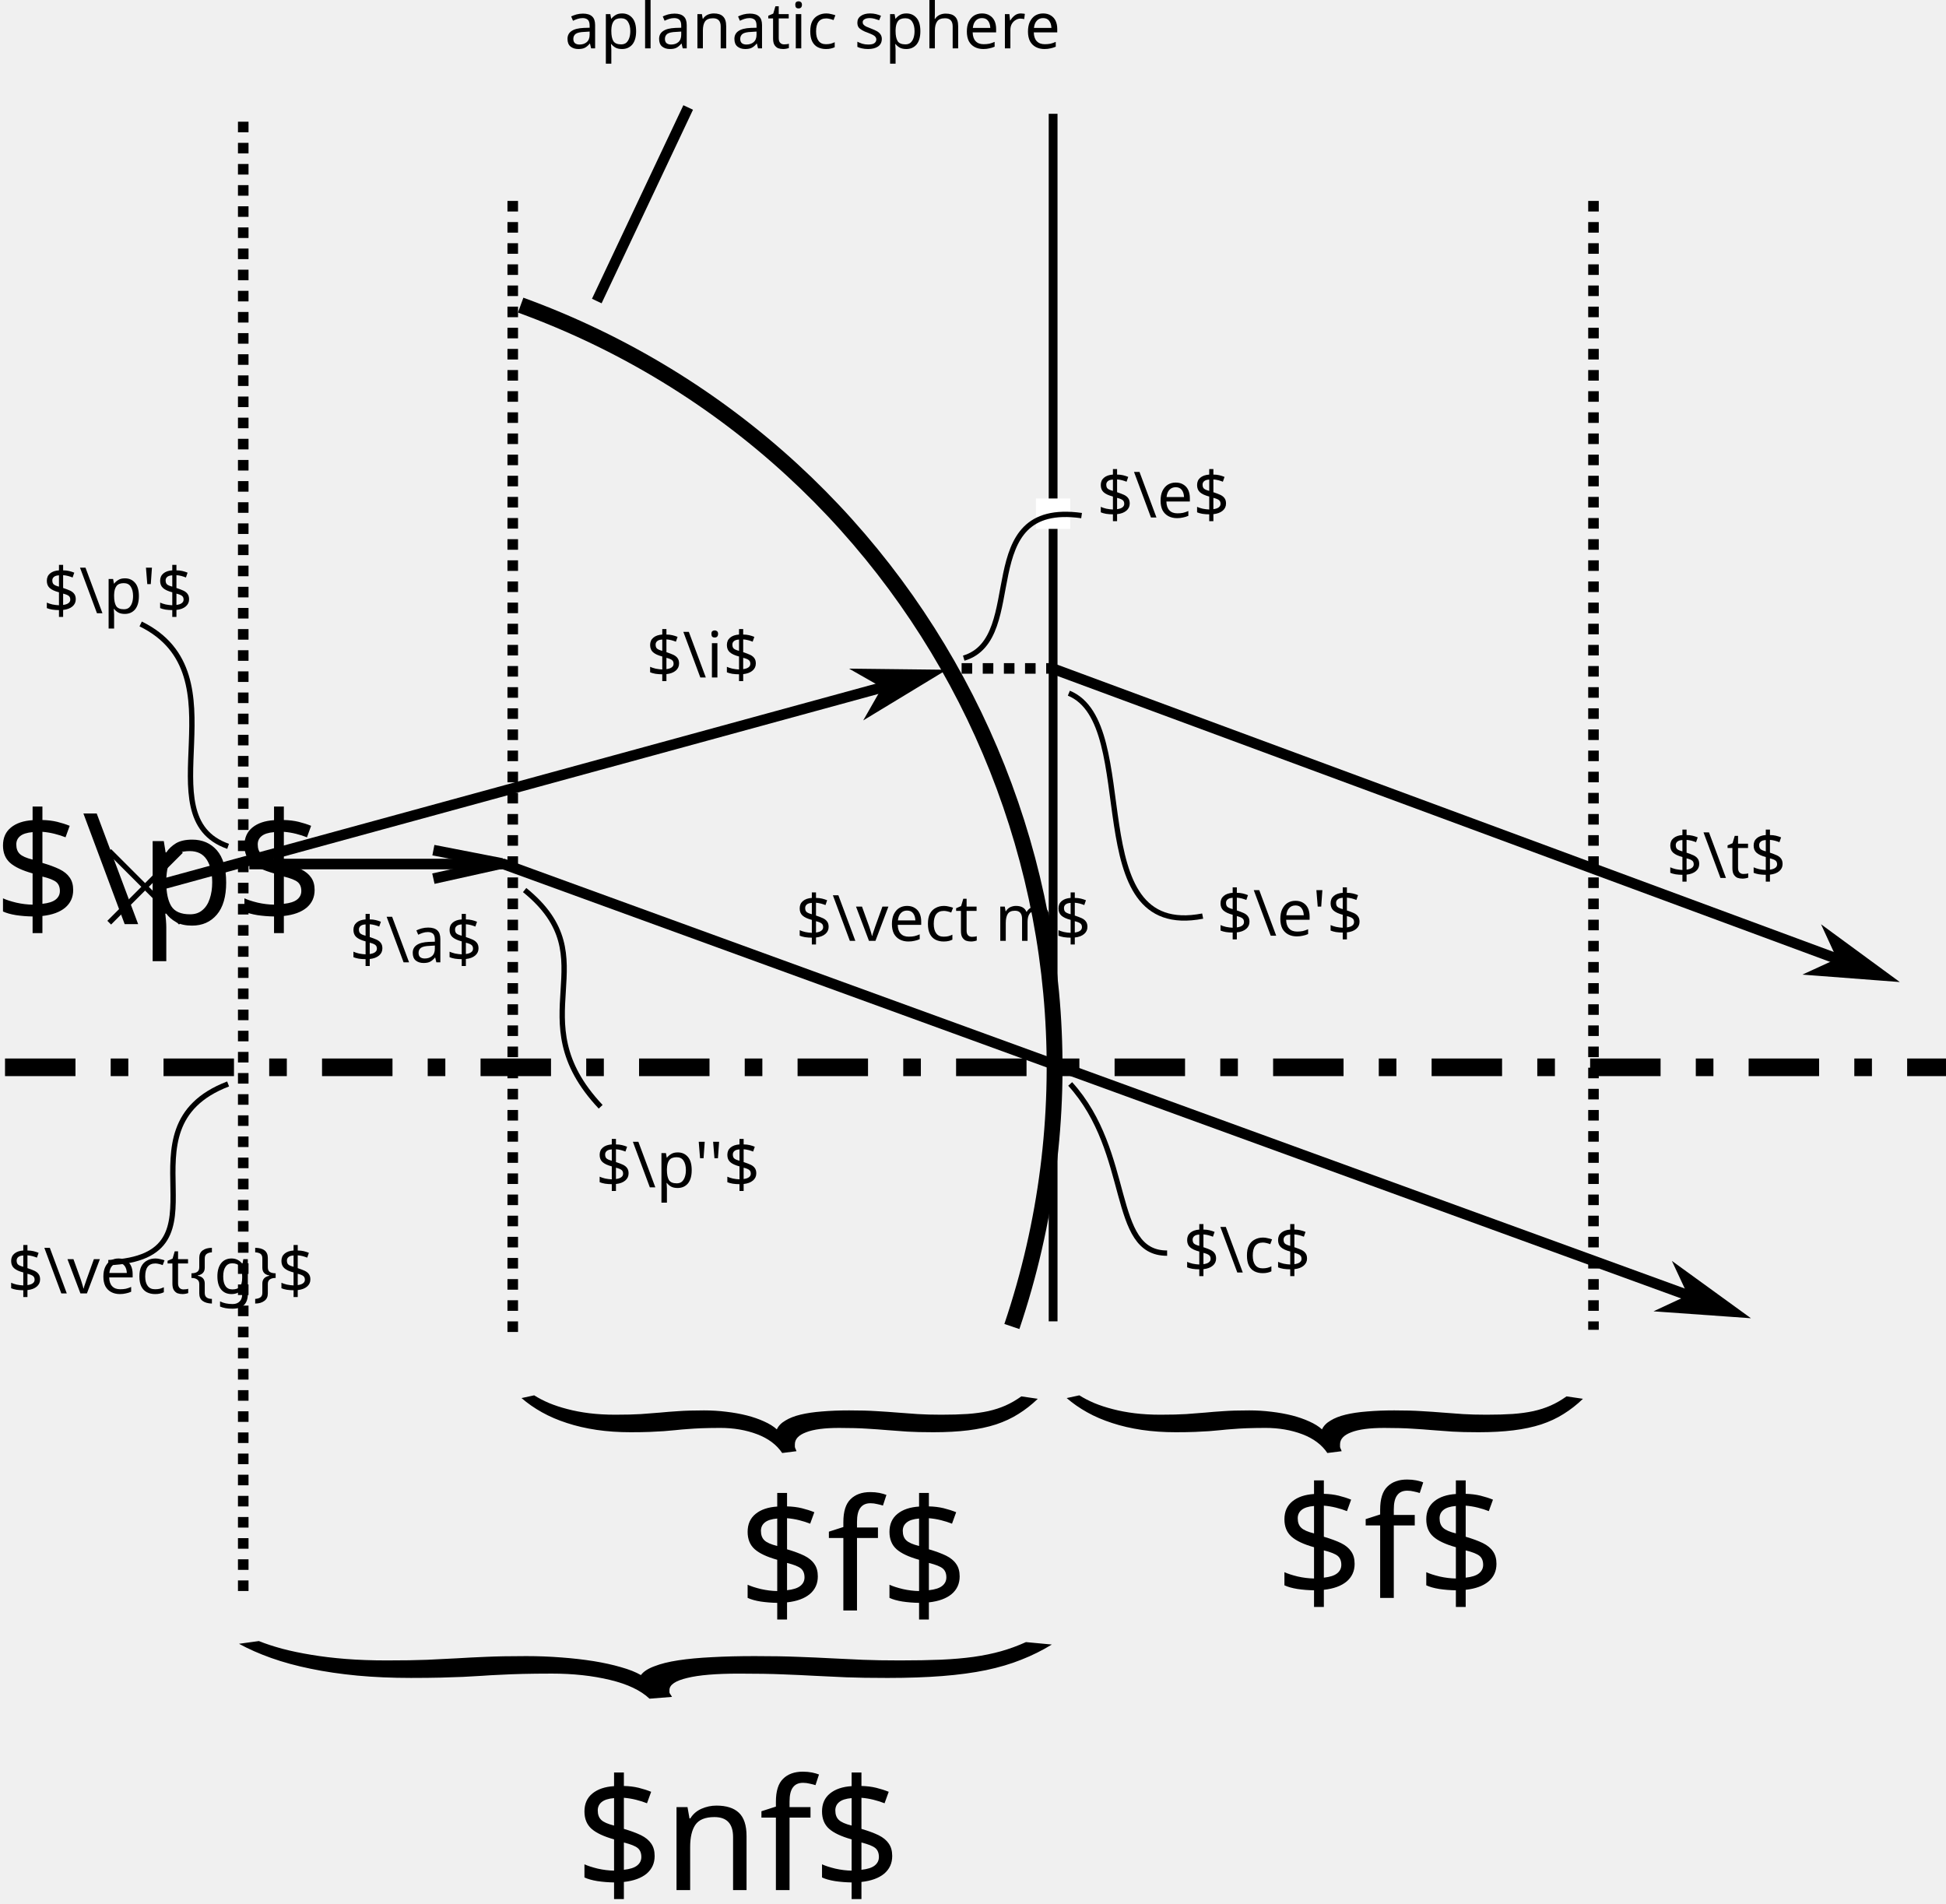
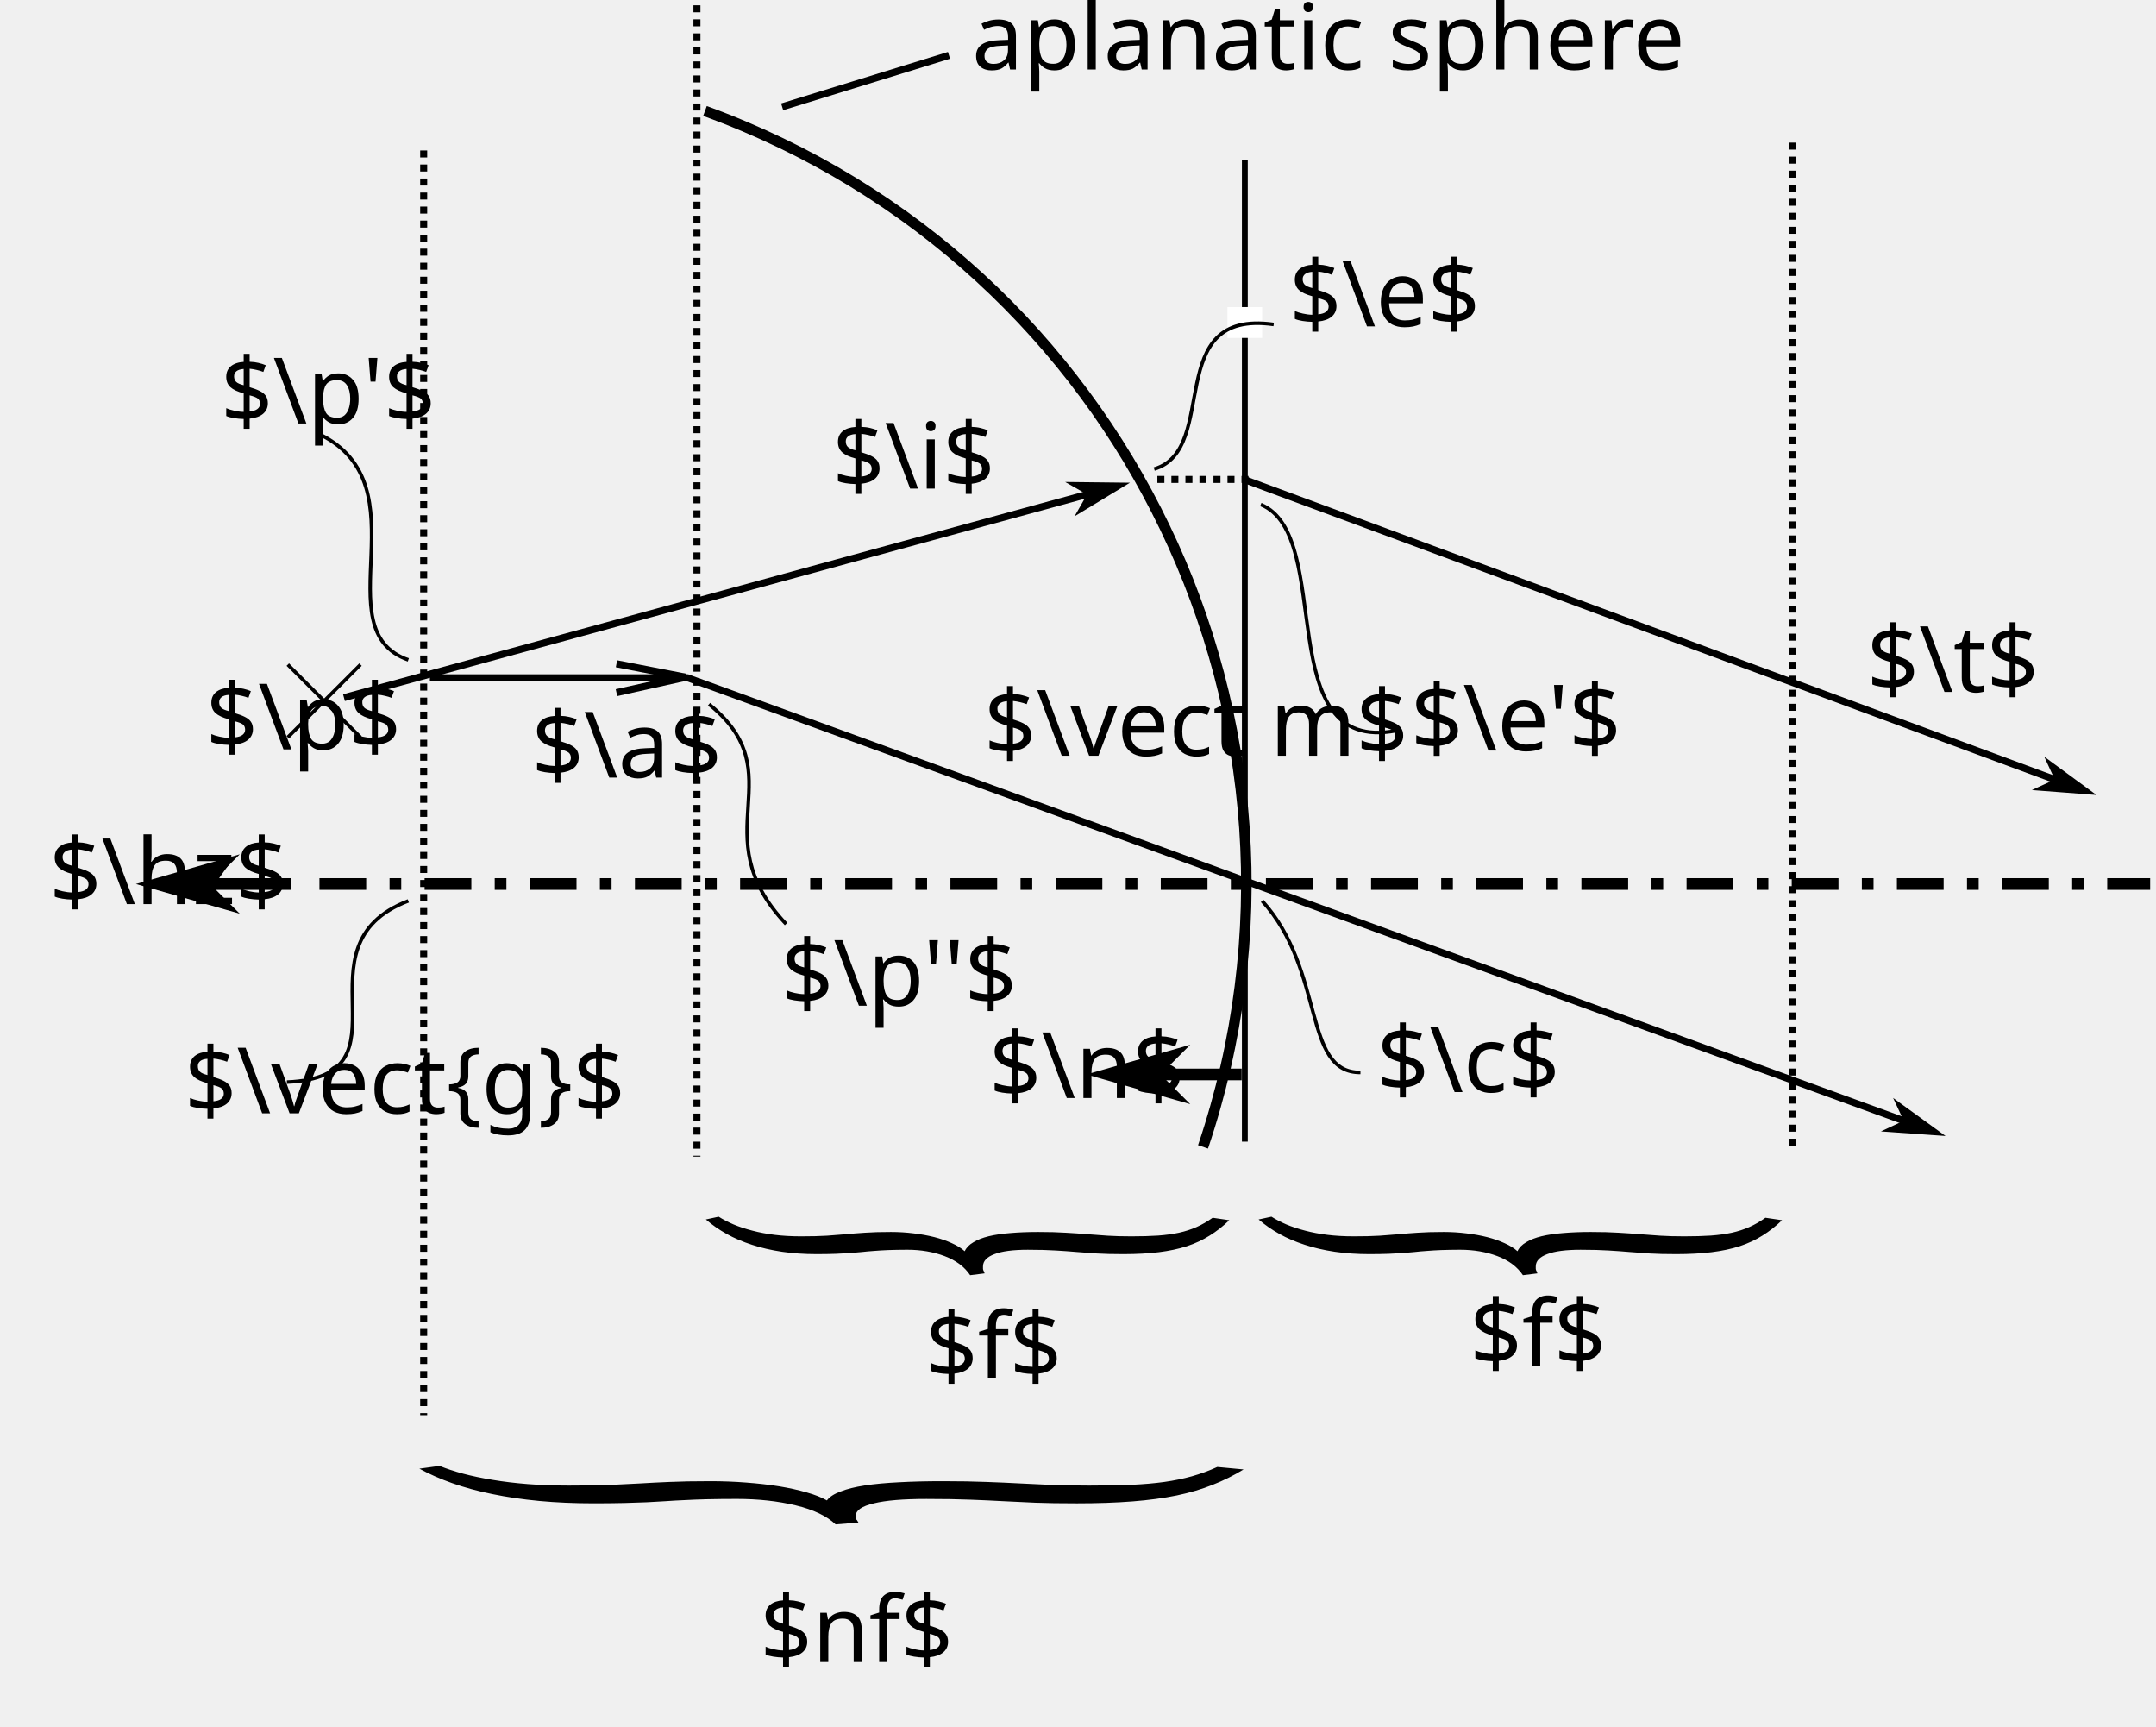
- <svg xmlns="http://www.w3.org/2000/svg" width="182.813" height="178.792" id="svg2" version="1.1">
+ <svg xmlns="http://www.w3.org/2000/svg" width="305.286" height="244.374" id="svg2" version="1.1">
  <defs id="defs4">
+     <marker orient="auto" refY="0" refX="0" id="Arrow1Mstart" style="overflow:visible">
+       <path id="path3845" d="M 0,0 5,-5 -12.5,0 5,5 0,0 z" style="fill-rule:evenodd;stroke:#000000;stroke-width:1pt;marker-start:none" transform="matrix(0.4,0,0,0.4,4,0)" />
+     </marker>
    <marker orient="auto" refY="0" refX="0" id="Arrow1Mend" style="overflow:visible">
      <path id="path3829" d="M 0,0 5,-5 -12.5,0 5,5 0,0 z" style="fill-rule:evenodd;stroke:#000000;stroke-width:1pt;marker-start:none" transform="matrix(-0.4,0,0,-0.4,-4,0)" />
    </marker>
+     <marker orient="auto" refY="0" refX="0" id="Arrow1Mstart-5" style="overflow:visible">
+       <path id="path3845-4" d="M 0,0 5,-5 -12.5,0 5,5 0,0 z" style="fill-rule:evenodd;stroke:#000000;stroke-width:1pt;marker-start:none" transform="matrix(0.4,0,0,0.4,4,0)" />
+     </marker>
  </defs>
-   <g id="layer1" transform="translate(-51.99928,-797.4645)" style="display:inline">
-     <path style="fill:none;stroke:#000000;stroke-width:0.614;stroke-miterlimit:4;stroke-opacity:1;stroke-dasharray:none;stroke-dashoffset:0" id="path2985" d="M 63.963,47.632 C 80,53.469 88.449,71.037 82.995,87.209" transform="matrix(2.424635,0,0,2.424355,-54.17475,710.6525)" />
-     <path style="fill:none;stroke:#000000;stroke-width:1.655;stroke-linecap:butt;stroke-linejoin:miter;stroke-miterlimit:4;stroke-opacity:1;stroke-dasharray:6.618, 3.309, 1.655, 3.309;stroke-dashoffset:0" d="m 52.471,897.729 182.34,0" id="path2987" />
-     <path style="fill:none;stroke:#000000;stroke-width:0.827;stroke-linecap:butt;stroke-linejoin:miter;stroke-miterlimit:4;stroke-opacity:1;stroke-dasharray:none" d="m 150.932,808.155 0,113.438" id="path2989" />
-     <rect style="fill:#ffffff;fill-opacity:1;fill-rule:nonzero;stroke:none;stroke-width:1.5;stroke-linecap:butt;stroke-miterlimit:4;stroke-opacity:1;stroke-dasharray:1, 2;stroke-dashoffset:0" id="rect3094" width="3.214" height="2.857" x="97.321" y="46.828" transform="translate(51.99928,797.4645)" />
-     <path style="fill:none;stroke:#000000;stroke-width:0.993;stroke-linecap:butt;stroke-linejoin:miter;stroke-miterlimit:4;stroke-opacity:1;stroke-dasharray:0.993, 0.993;stroke-dashoffset:0" d="m 74.85,808.898 0,138.027" id="path3155" />
-     <path style="fill:none;stroke:#000000;stroke-width:0.993;stroke-linecap:butt;stroke-linejoin:miter;stroke-miterlimit:4;stroke-opacity:1;stroke-dasharray:0.993, 0.993;stroke-dashoffset:0" d="m 201.696,816.34 0,106.048" id="path3163" />
-     <path style="fill:none;stroke:#000000;stroke-width:0.993;stroke-linecap:butt;stroke-linejoin:miter;stroke-miterlimit:4;stroke-opacity:1;stroke-dasharray:0.993, 0.993;stroke-dashoffset:0" d="m 100.168,816.34 0,106.639" id="path3163-4" />
-     <path style="fill:none;stroke:#000000;stroke-width:0.993;stroke-linecap:butt;stroke-linejoin:miter;stroke-miterlimit:4;stroke-opacity:1;stroke-dasharray:none;marker-end:url(#Arrow1Mend)" d="M 67.465,880.469 139.053,860.898" id="path3786" />
-     <path style="fill:none;stroke:#000000;stroke-width:0.993;stroke-linecap:butt;stroke-linejoin:miter;stroke-miterlimit:4;stroke-opacity:1;stroke-dasharray:none;marker-mid:none;marker-end:url(#Arrow1Mend)" d="m 75.425,878.632 23.88,0 115.346,42" id="path3788" />
-     <path style="fill:none;stroke:#000000;stroke-width:0.993;stroke-linecap:butt;stroke-linejoin:miter;stroke-miterlimit:4;stroke-opacity:1;stroke-dasharray:none;marker-end:url(#Arrow1Mend)" d="m 150.874,860.265 77.764,28.775" id="path3790" />
-     <g id="g4463" transform="matrix(2.424635,0,0,2.424355,-41.52629,-1408.486)">
-       <path id="path4443" d="m 42.805,942.887 2.778,2.778" style="fill:none;stroke:#000000;stroke-width:0.205;stroke-linecap:butt;stroke-linejoin:miter;stroke-miterlimit:4;stroke-opacity:1;stroke-dasharray:none" />
-       <path id="path4443-7" d="m 45.583,942.887 -2.778,2.778" style="fill:none;stroke:#000000;stroke-width:0.205;stroke-linecap:butt;stroke-linejoin:miter;stroke-miterlimit:4;stroke-opacity:1;stroke-dasharray:none;display:inline" />
+   <g id="layer1" transform="translate(-26.88389,-731.3321)" style="display:inline">
+     <path style="fill:none;stroke:#000000;stroke-width:0.402;stroke-miterlimit:4;stroke-opacity:1;stroke-dasharray:none;stroke-dashoffset:0" id="path2985" d="M 63.963,47.632 C 80,53.469 88.449,71.037 82.995,87.209" transform="matrix(3.705544,0,0,3.705296,-110.3112,570.5505)" />
+     <path style="fill:none;stroke:#000000;stroke-width:1.655;stroke-linecap:butt;stroke-linejoin:miter;stroke-miterlimit:4;stroke-opacity:1;stroke-dasharray:6.618, 3.309, 1.655, 3.309;stroke-dashoffset:0" d="m 72.117,856.471 259.225,0" id="path2987" />
+     <path style="fill:none;stroke:#000000;stroke-width:0.827;stroke-linecap:butt;stroke-linejoin:miter;stroke-miterlimit:4;stroke-opacity:1;stroke-dasharray:none" d="m 203.151,753.989 0,138.956" id="path2989" />
+     <rect style="fill:#ffffff;fill-opacity:1;fill-rule:nonzero;stroke:none" id="rect3094" width="4.912" height="4.367" x="200.689" y="774.801" />
+     <path style="fill:none;stroke:#000000;stroke-width:0.993;stroke-linecap:butt;stroke-linejoin:miter;stroke-miterlimit:4;stroke-opacity:1;stroke-dasharray:0.993, 0.993;stroke-dashoffset:0" d="m 86.877,752.631 0,179.03" id="path3155" />
+     <path style="fill:none;stroke:#000000;stroke-width:0.993;stroke-linecap:butt;stroke-linejoin:miter;stroke-miterlimit:4;stroke-opacity:1;stroke-dasharray:0.993, 0.993;stroke-dashoffset:0" d="m 280.734,751.52 0,142.64" id="path3163" />
+     <path style="fill:none;stroke:#000000;stroke-width:0.993;stroke-linecap:butt;stroke-linejoin:miter;stroke-miterlimit:4;stroke-opacity:1;stroke-dasharray:0.993, 0.993;stroke-dashoffset:0" d="m 125.569,732.079 0,162.983" id="path3163-4" />
+     <path style="fill:none;stroke:#000000;stroke-width:0.993;stroke-linecap:butt;stroke-linejoin:miter;stroke-miterlimit:4;stroke-opacity:1;stroke-dasharray:none;marker-end:url(#Arrow1Mend)" d="M 75.59,830.091 184.996,800.18" id="path3786" />
+     <path style="fill:none;stroke:#000000;stroke-width:0.993;stroke-linecap:butt;stroke-linejoin:miter;stroke-miterlimit:4;stroke-opacity:1;stroke-dasharray:none;marker-mid:none;marker-end:url(#Arrow1Mend)" d="m 87.755,827.284 36.496,0 176.283,64.191" id="path3788" />
+     <path style="fill:none;stroke:#000000;stroke-width:0.993;stroke-linecap:butt;stroke-linejoin:miter;stroke-miterlimit:4;stroke-opacity:1;stroke-dasharray:none;marker-end:url(#Arrow1Mend)" d="m 203.063,799.212 118.846,43.979" id="path3790" />
+     <g id="g4463" transform="matrix(3.705544,0,0,3.705296,-90.98073,-2668.263)">
+       <path id="path4443" d="m 42.805,942.887 2.778,2.778" style="fill:none;stroke:#000000;stroke-width:0.134;stroke-linecap:butt;stroke-linejoin:miter;stroke-miterlimit:4;stroke-opacity:1;stroke-dasharray:none" />
+       <path id="path4443-7" d="m 45.583,942.887 -2.778,2.778" style="fill:none;stroke:#000000;stroke-width:0.134;stroke-linecap:butt;stroke-linejoin:miter;stroke-miterlimit:4;stroke-opacity:1;stroke-dasharray:none;display:inline" />
    </g>
-     <text xml:space="preserve" style="font-size:14.547px;font-style:normal;font-variant:normal;font-weight:normal;font-stretch:normal;line-height:125%;letter-spacing:0px;word-spacing:0px;fill:#000000;fill-opacity:1;stroke:none;font-family:Gentium;-inkscape-font-specification:Gentium" x="51.371" y="884.33" id="text4467" transform="scale(1.000058,0.9999423)">
-       <tspan id="tspan4469" x="51.371" y="884.33">$\p$</tspan>
+     <text xml:space="preserve" style="font-size:13px;font-style:normal;font-variant:normal;font-weight:normal;font-stretch:normal;line-height:125%;letter-spacing:0px;word-spacing:0px;fill:#000000;fill-opacity:1;stroke:none;font-family:Gentium;-inkscape-font-specification:Gentium" x="55.996" y="837.443" id="text4467" transform="scale(1.000033,0.9999666)">
+       <tspan id="tspan4469" x="55.996" y="837.443">$\p$</tspan>
    </text>
-     <g transform="matrix(0,-1.515821,3.877885,0,-50.71099,-1454.315)" style="font-size:13.377px;font-style:normal;font-variant:normal;font-weight:normal;font-stretch:normal;line-height:125%;letter-spacing:0px;word-spacing:0px;fill:#000000;fill-opacity:1;stroke:none;font-family:Gentium;-inkscape-font-specification:Gentium" id="text4471">
+     <g transform="matrix(0,-2.316725,5.92653,0,-105.0176,-2738.307)" style="font-size:13.377px;font-style:normal;font-variant:normal;font-weight:normal;font-stretch:normal;line-height:125%;letter-spacing:0px;word-spacing:0px;fill:#000000;fill-opacity:1;stroke:none;font-family:Gentium;-inkscape-font-specification:Gentium" id="text4471">
      <path d="m -1571.991,39.426 c -0.17,0.105 -0.329,0.224 -0.477,0.359 -0.144,0.135 -0.27,0.285 -0.379,0.451 -0.109,0.161 -0.194,0.337 -0.255,0.529 -0.061,0.192 -0.091,0.401 -0.091,0.627 0,0.253 0.013,0.459 0.039,0.621 0.03,0.161 0.061,0.314 0.091,0.457 0.035,0.139 0.065,0.29 0.091,0.451 0.03,0.161 0.046,0.368 0.046,0.621 0,0.183 -0.028,0.364 -0.085,0.542 -0.052,0.174 -0.129,0.34 -0.229,0.496 -0.1,0.152 -0.224,0.292 -0.372,0.418 -0.144,0.126 -0.307,0.229 -0.49,0.307 0.218,0.039 0.401,0.109 0.549,0.209 0.152,0.096 0.274,0.218 0.366,0.366 0.091,0.148 0.157,0.322 0.196,0.523 0.043,0.196 0.065,0.414 0.065,0.653 0,0.261 -0.015,0.483 -0.046,0.666 -0.026,0.183 -0.057,0.355 -0.091,0.516 -0.031,0.161 -0.061,0.322 -0.091,0.483 -0.026,0.161 -0.039,0.351 -0.039,0.568 0,0.239 0.015,0.451 0.046,0.634 0.035,0.187 0.094,0.355 0.176,0.503 0.087,0.152 0.203,0.292 0.346,0.418 0.148,0.131 0.338,0.259 0.568,0.385 l -0.15,0.398 c -0.366,-0.148 -0.679,-0.305 -0.941,-0.47 -0.261,-0.161 -0.477,-0.342 -0.647,-0.542 -0.166,-0.2 -0.287,-0.425 -0.366,-0.673 -0.078,-0.248 -0.118,-0.529 -0.118,-0.843 0,-0.257 0.013,-0.468 0.039,-0.634 0.03,-0.17 0.061,-0.331 0.091,-0.483 0.035,-0.157 0.065,-0.322 0.091,-0.496 0.03,-0.179 0.046,-0.403 0.046,-0.673 0,-0.353 -0.089,-0.618 -0.268,-0.797 -0.174,-0.183 -0.424,-0.274 -0.751,-0.274 -0.061,4e-6 -0.107,4e-6 -0.137,0 -0.026,4e-6 -0.05,0.002 -0.072,0.006 -0.022,4e-6 -0.048,0.004 -0.078,0.013 -0.026,0.004 -0.072,0.011 -0.137,0.02 l -0.111,-0.346 c 0.514,-0.135 0.901,-0.337 1.163,-0.607 0.261,-0.27 0.392,-0.568 0.392,-0.895 0,-0.174 -0.01,-0.324 -0.02,-0.451 -0.013,-0.126 -0.03,-0.239 -0.052,-0.34 -0.017,-0.104 -0.039,-0.2 -0.065,-0.287 -0.022,-0.091 -0.044,-0.187 -0.065,-0.287 -0.017,-0.1 -0.033,-0.213 -0.046,-0.34 -0.013,-0.131 -0.02,-0.285 -0.02,-0.464 0,-0.292 0.048,-0.566 0.144,-0.823 0.1,-0.261 0.242,-0.501 0.425,-0.718 0.183,-0.222 0.405,-0.425 0.666,-0.607 0.261,-0.183 0.555,-0.348 0.882,-0.496 l 0.17,0.307 0,0" id="path4549" />
    </g>
-     <g transform="matrix(0,-1.515821,3.877885,0,-50.71099,-1454.315)" style="font-size:13.377px;font-style:normal;font-variant:normal;font-weight:normal;font-stretch:normal;line-height:125%;letter-spacing:0px;word-spacing:0px;fill:#000000;fill-opacity:1;stroke:none;display:inline;font-family:Gentium;-inkscape-font-specification:Gentium" id="text4471-8">
+     <g transform="matrix(0,-2.316725,5.92653,0,-105.0176,-2738.307)" style="font-size:13.377px;font-style:normal;font-variant:normal;font-weight:normal;font-stretch:normal;line-height:125%;letter-spacing:0px;word-spacing:0px;fill:#000000;fill-opacity:1;stroke:none;display:inline;font-family:Gentium;-inkscape-font-specification:Gentium" id="text4471-8">
      <path d="m -1571.991,52.633 c -0.17,0.105 -0.329,0.224 -0.477,0.359 -0.144,0.135 -0.27,0.285 -0.379,0.451 -0.109,0.161 -0.194,0.337 -0.255,0.529 -0.061,0.192 -0.091,0.401 -0.091,0.627 0,0.253 0.013,0.459 0.039,0.621 0.03,0.161 0.061,0.314 0.091,0.457 0.035,0.139 0.065,0.29 0.091,0.451 0.03,0.161 0.046,0.368 0.046,0.621 0,0.183 -0.028,0.364 -0.085,0.542 -0.052,0.174 -0.129,0.34 -0.229,0.496 -0.1,0.152 -0.224,0.292 -0.372,0.418 -0.144,0.126 -0.307,0.229 -0.49,0.307 0.218,0.039 0.401,0.109 0.549,0.209 0.152,0.096 0.274,0.218 0.366,0.366 0.091,0.148 0.157,0.322 0.196,0.523 0.043,0.196 0.065,0.414 0.065,0.653 0,0.261 -0.015,0.483 -0.046,0.666 -0.026,0.183 -0.057,0.355 -0.091,0.516 -0.031,0.161 -0.061,0.322 -0.091,0.483 -0.026,0.161 -0.039,0.351 -0.039,0.568 0,0.239 0.015,0.451 0.046,0.634 0.035,0.187 0.094,0.355 0.176,0.503 0.087,0.152 0.203,0.292 0.346,0.418 0.148,0.131 0.338,0.259 0.568,0.385 l -0.15,0.398 c -0.366,-0.148 -0.679,-0.305 -0.941,-0.47 -0.261,-0.161 -0.477,-0.342 -0.647,-0.542 -0.166,-0.2 -0.287,-0.425 -0.366,-0.673 -0.078,-0.248 -0.118,-0.529 -0.118,-0.843 0,-0.257 0.013,-0.468 0.039,-0.634 0.03,-0.17 0.061,-0.331 0.091,-0.483 0.035,-0.157 0.065,-0.322 0.091,-0.496 0.03,-0.179 0.046,-0.403 0.046,-0.673 0,-0.353 -0.089,-0.618 -0.268,-0.797 -0.174,-0.183 -0.424,-0.274 -0.751,-0.274 -0.061,3e-6 -0.107,3e-6 -0.137,0 -0.026,3e-6 -0.05,0.002 -0.072,0.006 -0.022,4e-6 -0.048,0.004 -0.078,0.013 -0.026,0.004 -0.072,0.011 -0.137,0.02 l -0.111,-0.346 c 0.514,-0.135 0.901,-0.337 1.163,-0.607 0.261,-0.27 0.392,-0.568 0.392,-0.895 0,-0.174 -0.01,-0.324 -0.02,-0.451 -0.013,-0.126 -0.03,-0.239 -0.052,-0.34 -0.017,-0.104 -0.039,-0.2 -0.065,-0.287 -0.022,-0.091 -0.044,-0.187 -0.065,-0.287 -0.017,-0.1 -0.033,-0.213 -0.046,-0.34 -0.013,-0.131 -0.02,-0.285 -0.02,-0.464 0,-0.292 0.048,-0.566 0.144,-0.823 0.1,-0.261 0.242,-0.501 0.425,-0.718 0.183,-0.222 0.405,-0.425 0.666,-0.607 0.261,-0.183 0.555,-0.348 0.882,-0.496 l 0.17,0.307 0,0" id="path4552" />
    </g>
-     <g transform="matrix(0,-1.208073,4.865749,0,-50.71099,-1454.315)" style="font-size:16.784px;font-style:normal;font-variant:normal;font-weight:normal;font-stretch:normal;line-height:125%;letter-spacing:0px;word-spacing:0px;fill:#000000;fill-opacity:1;stroke:none;display:inline;font-family:Gentium;-inkscape-font-specification:Gentium" id="text4471-5">
+     <g transform="matrix(0,-1.846374,7.436271,0,-105.0176,-2738.307)" style="font-size:16.784px;font-style:normal;font-variant:normal;font-weight:normal;font-stretch:normal;line-height:125%;letter-spacing:0px;word-spacing:0px;fill:#000000;fill-opacity:1;stroke:none;display:inline;font-family:Gentium;-inkscape-font-specification:Gentium" id="text4471-5">
      <path d="m -1991.552,26.106 c -0.213,0.131 -0.412,0.281 -0.598,0.451 -0.18,0.169 -0.339,0.358 -0.475,0.565 -0.137,0.202 -0.243,0.423 -0.32,0.664 -0.076,0.24 -0.115,0.503 -0.115,0.787 0,0.317 0.016,0.576 0.049,0.779 0.038,0.202 0.076,0.393 0.115,0.574 0.044,0.175 0.082,0.363 0.115,0.565 0.038,0.202 0.057,0.462 0.057,0.779 0,0.229 -0.035,0.456 -0.106,0.68 -0.066,0.219 -0.161,0.426 -0.287,0.623 -0.126,0.191 -0.281,0.366 -0.467,0.525 -0.18,0.158 -0.385,0.287 -0.615,0.385 0.273,0.049 0.503,0.137 0.688,0.262 0.191,0.12 0.344,0.273 0.459,0.459 0.115,0.186 0.197,0.404 0.246,0.656 0.055,0.246 0.082,0.519 0.082,0.82 0,0.328 -0.019,0.606 -0.057,0.836 -0.033,0.229 -0.071,0.445 -0.115,0.647 -0.038,0.202 -0.076,0.404 -0.115,0.606 -0.033,0.202 -0.049,0.44 -0.049,0.713 0,0.301 0.019,0.565 0.057,0.795 0.044,0.235 0.117,0.445 0.221,0.631 0.109,0.191 0.254,0.366 0.434,0.525 0.186,0.164 0.423,0.325 0.713,0.484 l -0.189,0.5 c -0.459,-0.186 -0.852,-0.382 -1.18,-0.59 -0.328,-0.202 -0.598,-0.429 -0.811,-0.68 -0.208,-0.251 -0.361,-0.533 -0.459,-0.844 -0.098,-0.311 -0.148,-0.664 -0.148,-1.057 0,-0.322 0.016,-0.587 0.049,-0.795 0.038,-0.213 0.076,-0.415 0.115,-0.606 0.044,-0.197 0.082,-0.404 0.115,-0.623 0.038,-0.224 0.057,-0.505 0.057,-0.844 0,-0.443 -0.112,-0.776 -0.336,-1 -0.218,-0.229 -0.533,-0.344 -0.942,-0.344 -0.076,5e-6 -0.134,5e-6 -0.172,0 -0.033,5e-6 -0.063,0.003 -0.09,0.008 -0.027,5e-6 -0.06,0.005 -0.098,0.016 -0.033,0.005 -0.09,0.014 -0.172,0.025 l -0.139,-0.434 c 0.645,-0.169 1.131,-0.423 1.459,-0.762 0.328,-0.339 0.492,-0.713 0.492,-1.123 0,-0.219 -0.01,-0.407 -0.025,-0.565 -0.016,-0.158 -0.038,-0.3 -0.066,-0.426 -0.022,-0.131 -0.049,-0.251 -0.082,-0.361 -0.027,-0.115 -0.055,-0.235 -0.082,-0.361 -0.022,-0.126 -0.041,-0.268 -0.057,-0.426 -0.016,-0.164 -0.025,-0.358 -0.025,-0.582 0,-0.366 0.06,-0.71 0.18,-1.033 0.126,-0.328 0.303,-0.628 0.533,-0.902 0.229,-0.279 0.508,-0.533 0.836,-0.762 0.328,-0.229 0.697,-0.437 1.106,-0.623 l 0.213,0.385 0,0" id="path4555" />
    </g>
-     <text xml:space="preserve" style="font-size:14.547px;font-style:normal;font-variant:normal;font-weight:normal;font-stretch:normal;line-height:125%;letter-spacing:0px;word-spacing:0px;fill:#000000;fill-opacity:1;stroke:none;font-family:Gentium;-inkscape-font-specification:Gentium" x="121.321" y="948.813" id="text4517" transform="scale(1.000058,0.9999423)">
-       <tspan id="tspan4519" x="121.321" y="948.813">$f$</tspan>
+     <text xml:space="preserve" style="font-size:13px;font-style:normal;font-variant:normal;font-weight:normal;font-stretch:normal;line-height:125%;letter-spacing:0px;word-spacing:0px;fill:#000000;fill-opacity:1;stroke:none;font-family:Gentium;-inkscape-font-specification:Gentium" x="157.902" y="926.494" id="text4517" transform="scale(1.000033,0.9999666)">
+       <tspan id="tspan4519" x="157.902" y="926.494">$f$</tspan>
    </text>
-     <text xml:space="preserve" style="font-size:14.547px;font-style:normal;font-variant:normal;font-weight:normal;font-stretch:normal;line-height:125%;letter-spacing:0px;word-spacing:0px;fill:#000000;fill-opacity:1;stroke:none;font-family:Gentium;-inkscape-font-specification:Gentium" x="171.748" y="947.631" id="text4521" transform="scale(1.000058,0.9999423)">
-       <tspan id="tspan4523" x="171.748" y="947.631">$f$</tspan>
+     <text xml:space="preserve" style="font-size:13px;font-style:normal;font-variant:normal;font-weight:normal;font-stretch:normal;line-height:125%;letter-spacing:0px;word-spacing:0px;fill:#000000;fill-opacity:1;stroke:none;font-family:Gentium;-inkscape-font-specification:Gentium" x="234.971" y="924.687" id="text4521" transform="scale(1.000033,0.9999666)">
+       <tspan id="tspan4523" x="234.971" y="924.687">$f$</tspan>
    </text>
-     <text xml:space="preserve" style="font-size:14.547px;font-style:normal;font-variant:normal;font-weight:normal;font-stretch:normal;line-height:125%;letter-spacing:0px;word-spacing:0px;fill:#000000;fill-opacity:1;stroke:none;font-family:Gentium;-inkscape-font-specification:Gentium" x="105.992" y="975.077" id="text4525" transform="scale(1.000058,0.9999423)">
-       <tspan id="tspan4527" x="105.992" y="975.077">$nf$</tspan>
+     <text xml:space="preserve" style="font-size:13px;font-style:normal;font-variant:normal;font-weight:normal;font-stretch:normal;line-height:125%;letter-spacing:0px;word-spacing:0px;fill:#000000;fill-opacity:1;stroke:none;font-family:Gentium;-inkscape-font-specification:Gentium" x="134.475" y="966.634" id="text4525" transform="scale(1.000033,0.9999666)">
+       <tspan id="tspan4527" x="134.475" y="966.634">$nf$</tspan>
    </text>
-     <text xml:space="preserve" style="font-size:6px;font-style:normal;font-variant:normal;font-weight:normal;font-stretch:normal;line-height:125%;letter-spacing:0px;word-spacing:0px;fill:#000000;fill-opacity:1;stroke:none;font-family:Gentium;-inkscape-font-specification:Gentium" x="105.032" y="802.006" id="text3069">
-       <tspan id="tspan3071" x="105.032" y="802.006">aplanatic sphere</tspan>
+     <text xml:space="preserve" style="font-size:13px;font-style:normal;font-variant:normal;font-weight:normal;font-stretch:normal;line-height:125%;letter-spacing:0px;word-spacing:0px;fill:#000000;fill-opacity:1;stroke:none;font-family:Gentium;-inkscape-font-specification:Gentium" x="164.507" y="741.153" id="text3069" transform="scale(0.9999757,1.000024)">
+       <tspan id="tspan3071" x="164.507" y="741.153">aplanatic sphere</tspan>
    </text>
-     <path style="fill:none;stroke:#000000;stroke-width:1px;stroke-linecap:butt;stroke-linejoin:miter;stroke-opacity:1" d="M 81.317,-0.18 72.731,18.002" id="path3073" transform="translate(35.33176,807.7418)" />
-     <text xml:space="preserve" style="font-size:6px;font-style:normal;font-variant:normal;font-weight:normal;font-stretch:normal;line-height:125%;letter-spacing:0px;word-spacing:0px;fill:#000000;fill-opacity:1;stroke:none;font-family:Gentium;-inkscape-font-specification:Gentium" x="112.7" y="861.105" id="text3015">
-       <tspan id="tspan3017" x="112.7" y="861.105">$\i$</tspan>
+     <path style="fill:none;stroke:#000000;stroke-width:1px;stroke-linecap:butt;stroke-linejoin:miter;stroke-opacity:1" d="m 161.257,739.163 -23.622,7.29" id="path3073" />
+     <text xml:space="preserve" style="font-size:13px;font-style:normal;font-variant:normal;font-weight:normal;font-stretch:normal;line-height:125%;letter-spacing:0px;word-spacing:0px;fill:#000000;fill-opacity:1;stroke:none;font-family:Gentium;-inkscape-font-specification:Gentium" x="144.726" y="800.477" id="text3015" transform="scale(0.9999757,1.000024)">
+       <tspan id="tspan3017" x="144.726" y="800.477">$\i$</tspan>
    </text>
-     <text xml:space="preserve" style="font-size:6px;font-style:normal;font-variant:normal;font-weight:normal;font-stretch:normal;line-height:125%;letter-spacing:0px;word-spacing:0px;fill:#000000;fill-opacity:1;stroke:none;font-family:Gentium;-inkscape-font-specification:Gentium" x="208.537" y="879.94" id="text3019">
-       <tspan id="tspan3021" x="208.537" y="879.94">$\t$</tspan>
+     <text xml:space="preserve" style="font-size:13px;font-style:normal;font-variant:normal;font-weight:normal;font-stretch:normal;line-height:125%;letter-spacing:0px;word-spacing:0px;fill:#000000;fill-opacity:1;stroke:none;font-family:Gentium;-inkscape-font-specification:Gentium" x="291.195" y="829.264" id="text3019" transform="scale(0.9999757,1.000024)">
+       <tspan id="tspan3021" x="291.195" y="829.264">$\t$</tspan>
    </text>
-     <text xml:space="preserve" style="font-size:6px;font-style:normal;font-variant:normal;font-weight:normal;font-stretch:normal;line-height:125%;letter-spacing:0px;word-spacing:0px;fill:#000000;fill-opacity:1;stroke:none;font-family:Gentium;-inkscape-font-specification:Gentium" x="32.83" y="90.404" id="text3023" transform="translate(51.99928,797.4645)">
-       <tspan id="tspan3025" x="32.83" y="90.404">$\a$</tspan>
+     <text xml:space="preserve" style="font-size:13px;font-style:normal;font-variant:normal;font-weight:normal;font-stretch:normal;line-height:125%;letter-spacing:0px;word-spacing:0px;fill:#000000;fill-opacity:1;stroke:none;font-family:Gentium;-inkscape-font-specification:Gentium" x="102.13" y="841.381" id="text3023" transform="scale(0.9999757,1.000024)">
+       <tspan id="tspan3025" x="102.13" y="841.381">$\a$</tspan>
    </text>
-     <text xml:space="preserve" style="font-size:6px;font-style:normal;font-variant:normal;font-weight:normal;font-stretch:normal;line-height:125%;letter-spacing:0px;word-spacing:0px;fill:#000000;fill-opacity:1;stroke:none;font-family:Gentium;-inkscape-font-specification:Gentium" x="126.751" y="885.848" id="text3027">
-       <tspan id="tspan3029" x="126.751" y="885.848">$\vect m$</tspan>
+     <text xml:space="preserve" style="font-size:13px;font-style:normal;font-variant:normal;font-weight:normal;font-stretch:normal;line-height:125%;letter-spacing:0px;word-spacing:0px;fill:#000000;fill-opacity:1;stroke:none;font-family:Gentium;-inkscape-font-specification:Gentium" x="166.199" y="838.293" id="text3027" transform="scale(0.9999757,1.000024)">
+       <tspan id="tspan3029" x="166.199" y="838.293">$\vect m$</tspan>
    </text>
-     <path style="fill:none;stroke:#000000;stroke-width:1px;stroke-linecap:butt;stroke-linejoin:miter;stroke-opacity:1" d="m 40.714,79.864 6.429,1.25 -6.429,1.429" id="path4351" transform="translate(51.99928,797.4645)" />
-     <text xml:space="preserve" style="font-size:6px;font-style:normal;font-variant:normal;font-weight:normal;font-stretch:normal;line-height:125%;letter-spacing:0px;word-spacing:0px;fill:#000000;fill-opacity:1;stroke:none;font-family:Gentium;-inkscape-font-specification:Gentium" x="155.035" y="846.078" id="text4410">
-       <tspan id="tspan4412" x="155.035" y="846.078">$\e$</tspan>
+     <path style="fill:none;stroke:#000000;stroke-width:1px;stroke-linecap:butt;stroke-linejoin:miter;stroke-opacity:1" d="m 114.177,825.292 9.825,1.91 -9.825,2.183" id="path4351" />
+     <text xml:space="preserve" style="font-size:13px;font-style:normal;font-variant:normal;font-weight:normal;font-stretch:normal;line-height:125%;letter-spacing:0px;word-spacing:0px;fill:#000000;fill-opacity:1;stroke:none;font-family:Gentium;-inkscape-font-specification:Gentium" x="209.427" y="777.511" id="text4410" transform="scale(0.9999757,1.000024)">
+       <tspan id="tspan4412" x="209.427" y="777.511">$\e$</tspan>
    </text>
-     <path style="fill:none;stroke:#000000;stroke-width:0.5;stroke-linecap:butt;stroke-linejoin:miter;stroke-opacity:1" d="M 90.536,61.828 C 96.704,59.998 91.213,46.975 101.607,48.435" id="path4414" transform="translate(51.99928,797.4645)" />
-     <text xml:space="preserve" style="font-size:6px;font-style:normal;font-variant:normal;font-weight:normal;font-stretch:normal;line-height:125%;letter-spacing:0px;word-spacing:0px;fill:#000000;fill-opacity:1;stroke:none;display:inline;font-family:Gentium;-inkscape-font-specification:Gentium" x="56.025" y="855.074" id="text3023-2">
-       <tspan id="tspan3025-7" x="56.025" y="855.074">$\p'$</tspan>
+     <path style="fill:none;stroke:#000000;stroke-width:0.5;stroke-linecap:butt;stroke-linejoin:miter;stroke-opacity:1" d="m 190.318,797.727 c 9.427,-2.797 1.035,-22.701 16.92,-20.469" id="path4414" />
+     <text xml:space="preserve" style="font-size:13px;font-style:normal;font-variant:normal;font-weight:normal;font-stretch:normal;line-height:125%;letter-spacing:0px;word-spacing:0px;fill:#000000;fill-opacity:1;stroke:none;display:inline;font-family:Gentium;-inkscape-font-specification:Gentium" x="58.108" y="791.26" id="text3023-2" transform="scale(0.9999757,1.000024)">
+       <tspan id="tspan3025-7" x="58.108" y="791.26">$\p'$</tspan>
    </text>
-     <text xml:space="preserve" style="font-size:6px;font-style:normal;font-variant:normal;font-weight:normal;font-stretch:normal;line-height:125%;letter-spacing:0px;word-spacing:0px;fill:#000000;fill-opacity:1;stroke:none;display:inline;font-family:Gentium;-inkscape-font-specification:Gentium" x="107.957" y="909.005" id="text3023-2-2">
-       <tspan id="tspan3025-7-9" x="107.957" y="909.005">$\p''$</tspan>
+     <text xml:space="preserve" style="font-size:13px;font-style:normal;font-variant:normal;font-weight:normal;font-stretch:normal;line-height:125%;letter-spacing:0px;word-spacing:0px;fill:#000000;fill-opacity:1;stroke:none;display:inline;font-family:Gentium;-inkscape-font-specification:Gentium" x="137.477" y="873.683" id="text3023-2-2" transform="scale(0.9999757,1.000024)">
+       <tspan id="tspan3025-7-9" x="137.477" y="873.683">$\p''$</tspan>
    </text>
-     <path style="fill:none;stroke:#000000;stroke-width:0.5;stroke-linecap:butt;stroke-linejoin:miter;stroke-opacity:1;display:inline" d="m 108.428,901.435 c -7.898,-8.371 0.892,-13.861 -7.143,-20.357" id="path4414-6" />
-     <path style="fill:none;stroke:#000000;stroke-width:0.5;stroke-linecap:butt;stroke-linejoin:miter;stroke-opacity:1;display:inline" d="m 73.428,876.971 c -7.976,-2.789 1.535,-16.117 -8.214,-20.893" id="path4414-5" />
-     <text xml:space="preserve" style="font-size:6px;font-style:normal;font-variant:normal;font-weight:normal;font-stretch:normal;line-height:125%;letter-spacing:0px;word-spacing:0px;fill:#000000;fill-opacity:1;stroke:none;display:inline;font-family:Gentium;-inkscape-font-specification:Gentium" x="52.672" y="918.969" id="text3023-2-2-1">
-       <tspan id="tspan3025-7-9-4" x="52.672" y="918.969">$\vect{g}$</tspan>
+     <path style="fill:none;stroke:#000000;stroke-width:0.5;stroke-linecap:butt;stroke-linejoin:miter;stroke-opacity:1;display:inline" d="m 138.193,862.136 c -12.071,-12.794 1.363,-21.185 -10.916,-31.113" id="path4414-6" />
+     <path style="fill:none;stroke:#000000;stroke-width:0.5;stroke-linecap:butt;stroke-linejoin:miter;stroke-opacity:1;display:inline" d="M 84.702,824.746 C 72.513,820.484 87.048,800.113 72.149,792.814" id="path4414-5" />
+     <text xml:space="preserve" style="font-size:13px;font-style:normal;font-variant:normal;font-weight:normal;font-stretch:normal;line-height:125%;letter-spacing:0px;word-spacing:0px;fill:#000000;fill-opacity:1;stroke:none;display:inline;font-family:Gentium;-inkscape-font-specification:Gentium" x="52.982" y="888.912" id="text3023-2-2-1" transform="scale(0.9999757,1.000024)">
+       <tspan id="tspan3025-7-9-4" x="52.982" y="888.912">$\vect{g}$</tspan>
    </text>
-     <text xml:space="preserve" style="font-size:6px;font-style:normal;font-variant:normal;font-weight:normal;font-stretch:normal;line-height:125%;letter-spacing:0px;word-spacing:0px;fill:#000000;fill-opacity:1;stroke:none;display:inline;font-family:Gentium;-inkscape-font-specification:Gentium" x="163.15" y="917.005" id="text3023-2-2-5">
-       <tspan id="tspan3025-7-9-7" x="163.15" y="917.005">$\c$</tspan>
+     <text xml:space="preserve" style="font-size:13px;font-style:normal;font-variant:normal;font-weight:normal;font-stretch:normal;line-height:125%;letter-spacing:0px;word-spacing:0px;fill:#000000;fill-opacity:1;stroke:none;display:inline;font-family:Gentium;-inkscape-font-specification:Gentium" x="221.83" y="885.91" id="text3023-2-2-5" transform="scale(0.9999757,1.000024)">
+       <tspan id="tspan3025-7-9-7" x="221.83" y="885.91">$\c$</tspan>
    </text>
-     <path style="fill:none;stroke:#000000;stroke-width:0.5;stroke-linecap:butt;stroke-linejoin:miter;stroke-opacity:1;display:inline" d="m 161.642,915.185 c -5.398,0.022 -3.215,-9.397 -9.107,-15.893" id="path4414-6-0" />
-     <path style="fill:none;stroke:#000000;stroke-width:0.5;stroke-linecap:butt;stroke-linejoin:miter;stroke-opacity:1;display:inline" d="m 62.178,916.078 c 12.102,-0.514 0.356,-12.611 11.25,-16.786" id="path4414-6-4" />
-     <path style="fill:none;stroke:#000000;stroke-width:0.993;stroke-linecap:butt;stroke-linejoin:miter;stroke-miterlimit:4;stroke-opacity:1;stroke-dasharray:0.993, 0.993;stroke-dashoffset:0;display:inline" d="m 151.273,860.257 -9.125,0" id="path3163-41" />
-     <text xml:space="preserve" style="font-size:6px;font-style:normal;font-variant:normal;font-weight:normal;font-stretch:normal;line-height:125%;letter-spacing:0px;word-spacing:0px;fill:#000000;fill-opacity:1;stroke:none;display:inline;font-family:Gentium;-inkscape-font-specification:Gentium" x="166.285" y="885.368" id="text4410-4">
-       <tspan id="tspan4412-4" x="166.285" y="885.368">$\e'$</tspan>
+     <path style="fill:none;stroke:#000000;stroke-width:0.5;stroke-linecap:butt;stroke-linejoin:miter;stroke-opacity:1;display:inline" d="m 219.519,883.151 c -8.25,0.034 -4.914,-14.362 -13.918,-24.29" id="path4414-6-0" />
+     <path style="fill:none;stroke:#000000;stroke-width:0.5;stroke-linecap:butt;stroke-linejoin:miter;stroke-opacity:1;display:inline" d="m 67.509,884.516 c 18.495,-0.785 0.544,-19.274 17.193,-25.655" id="path4414-6-4" />
+     <path style="fill:none;stroke:#000000;stroke-width:0.993;stroke-linecap:butt;stroke-linejoin:miter;stroke-miterlimit:4;stroke-opacity:1;stroke-dasharray:0.993, 0.993;stroke-dashoffset:0;display:inline" d="m 203.673,799.2 -13.945,0" id="path3163-41" />
+     <text xml:space="preserve" style="font-size:13px;font-style:normal;font-variant:normal;font-weight:normal;font-stretch:normal;line-height:125%;letter-spacing:0px;word-spacing:0px;fill:#000000;fill-opacity:1;stroke:none;display:inline;font-family:Gentium;-inkscape-font-specification:Gentium" x="226.621" y="837.56" id="text4410-4" transform="scale(0.9999757,1.000024)">
+       <tspan id="tspan4412-4" x="226.621" y="837.56">$\e'$</tspan>
    </text>
-     <path style="fill:none;stroke:#000000;stroke-width:0.5;stroke-linecap:butt;stroke-linejoin:miter;stroke-opacity:1;display:inline" d="m 152.41,862.583 c 7.004,2.862 0.769,23.223 12.571,20.94" id="path4414-1" />
+     <path style="fill:none;stroke:#000000;stroke-width:0.5;stroke-linecap:butt;stroke-linejoin:miter;stroke-opacity:1;display:inline" d="m 205.411,802.755 c 10.704,4.373 1.175,35.493 19.213,32.004" id="path4414-1" />
+     <path style="fill:none;stroke:#000000;stroke-width:1.655;stroke-linecap:butt;stroke-linejoin:miter;stroke-miterlimit:4;stroke-opacity:1;stroke-dasharray:none;stroke-dashoffset:0;marker-start:url(#Arrow1Mstart);display:inline" d="m 49.387,856.471 18.725,0" id="path2987-1" />
+     <text xml:space="preserve" style="font-size:13px;font-style:normal;font-variant:normal;font-weight:normal;font-stretch:normal;line-height:125%;letter-spacing:0px;word-spacing:0px;fill:#000000;fill-opacity:1;stroke:none;display:inline;font-family:Gentium;-inkscape-font-specification:Gentium" x="33.826" y="859.291" id="text3023-2-3" transform="scale(0.9999757,1.000024)">
+       <tspan id="tspan3025-7-5" x="33.826" y="859.291">$\hz$</tspan>
+     </text>
+     <path style="fill:none;stroke:#000000;stroke-width:1.655;stroke-linecap:butt;stroke-linejoin:miter;stroke-miterlimit:4;stroke-opacity:1;stroke-dasharray:none;stroke-dashoffset:0;marker-start:url(#Arrow1Mstart);display:inline" d="m 183.974,883.431 18.725,0" id="path2987-1-9" />
+     <text xml:space="preserve" style="font-size:13px;font-style:normal;font-variant:normal;font-weight:normal;font-stretch:normal;line-height:125%;letter-spacing:0px;word-spacing:0px;fill:#000000;fill-opacity:1;stroke:none;display:inline;font-family:Gentium;-inkscape-font-specification:Gentium" x="166.917" y="886.75" id="text3023-2-3-5" transform="scale(0.9999757,1.000024)">
+       <tspan id="tspan3025-7-5-4" x="166.917" y="886.75">$\n$</tspan>
+     </text>
  </g>
-   <g id="layer2" style="display:none" transform="translate(-51.99928,77.7323)">
+   <g id="layer2" style="display:none" transform="translate(-26.88389,143.8647)">
    <path style="fill:none;stroke:#000000;stroke-width:0.162;stroke-miterlimit:4;stroke-opacity:1;stroke-dasharray:none;stroke-dashoffset:0" id="path2990" d="m 106.066,65.038 c 0,6.276 -5.088,11.364 -11.364,11.364 -6.276,0 -11.364,-5.088 -11.364,-11.364 0,-6.276 5.088,-11.364 11.364,-11.364 6.276,0 11.364,5.088 11.364,11.364 z" transform="matrix(1.855556,0,0,1.855556,-92.56016,-44.23134)" />
  </g>
</svg>
